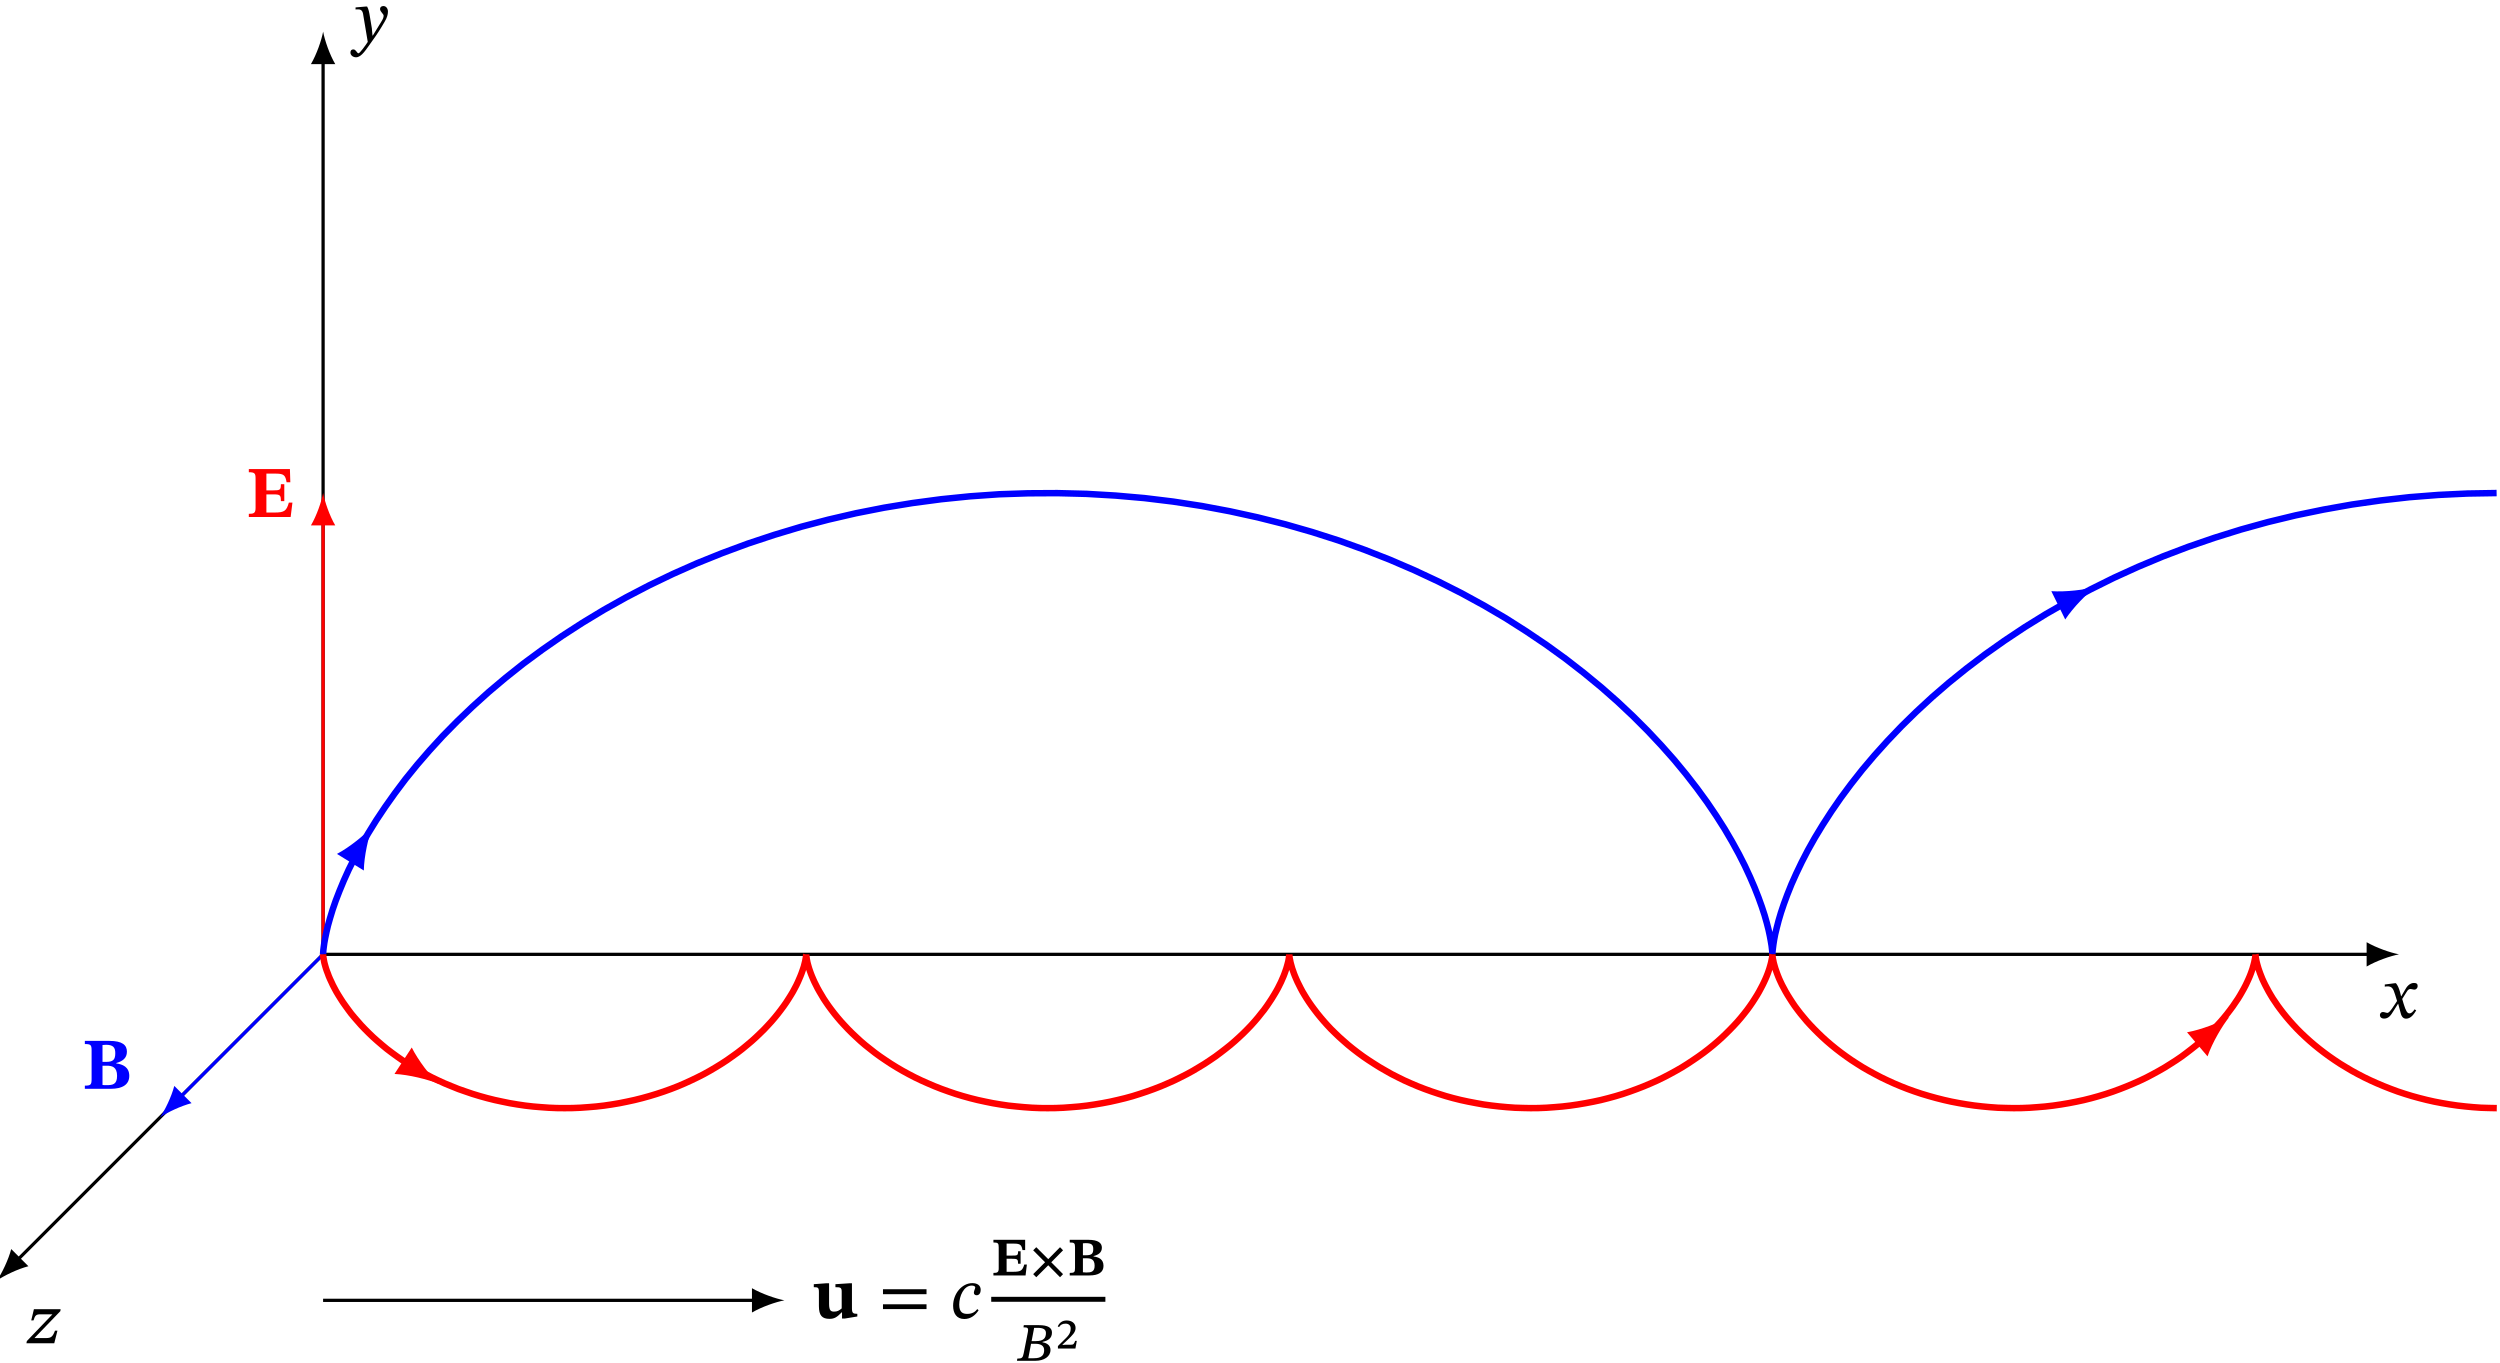
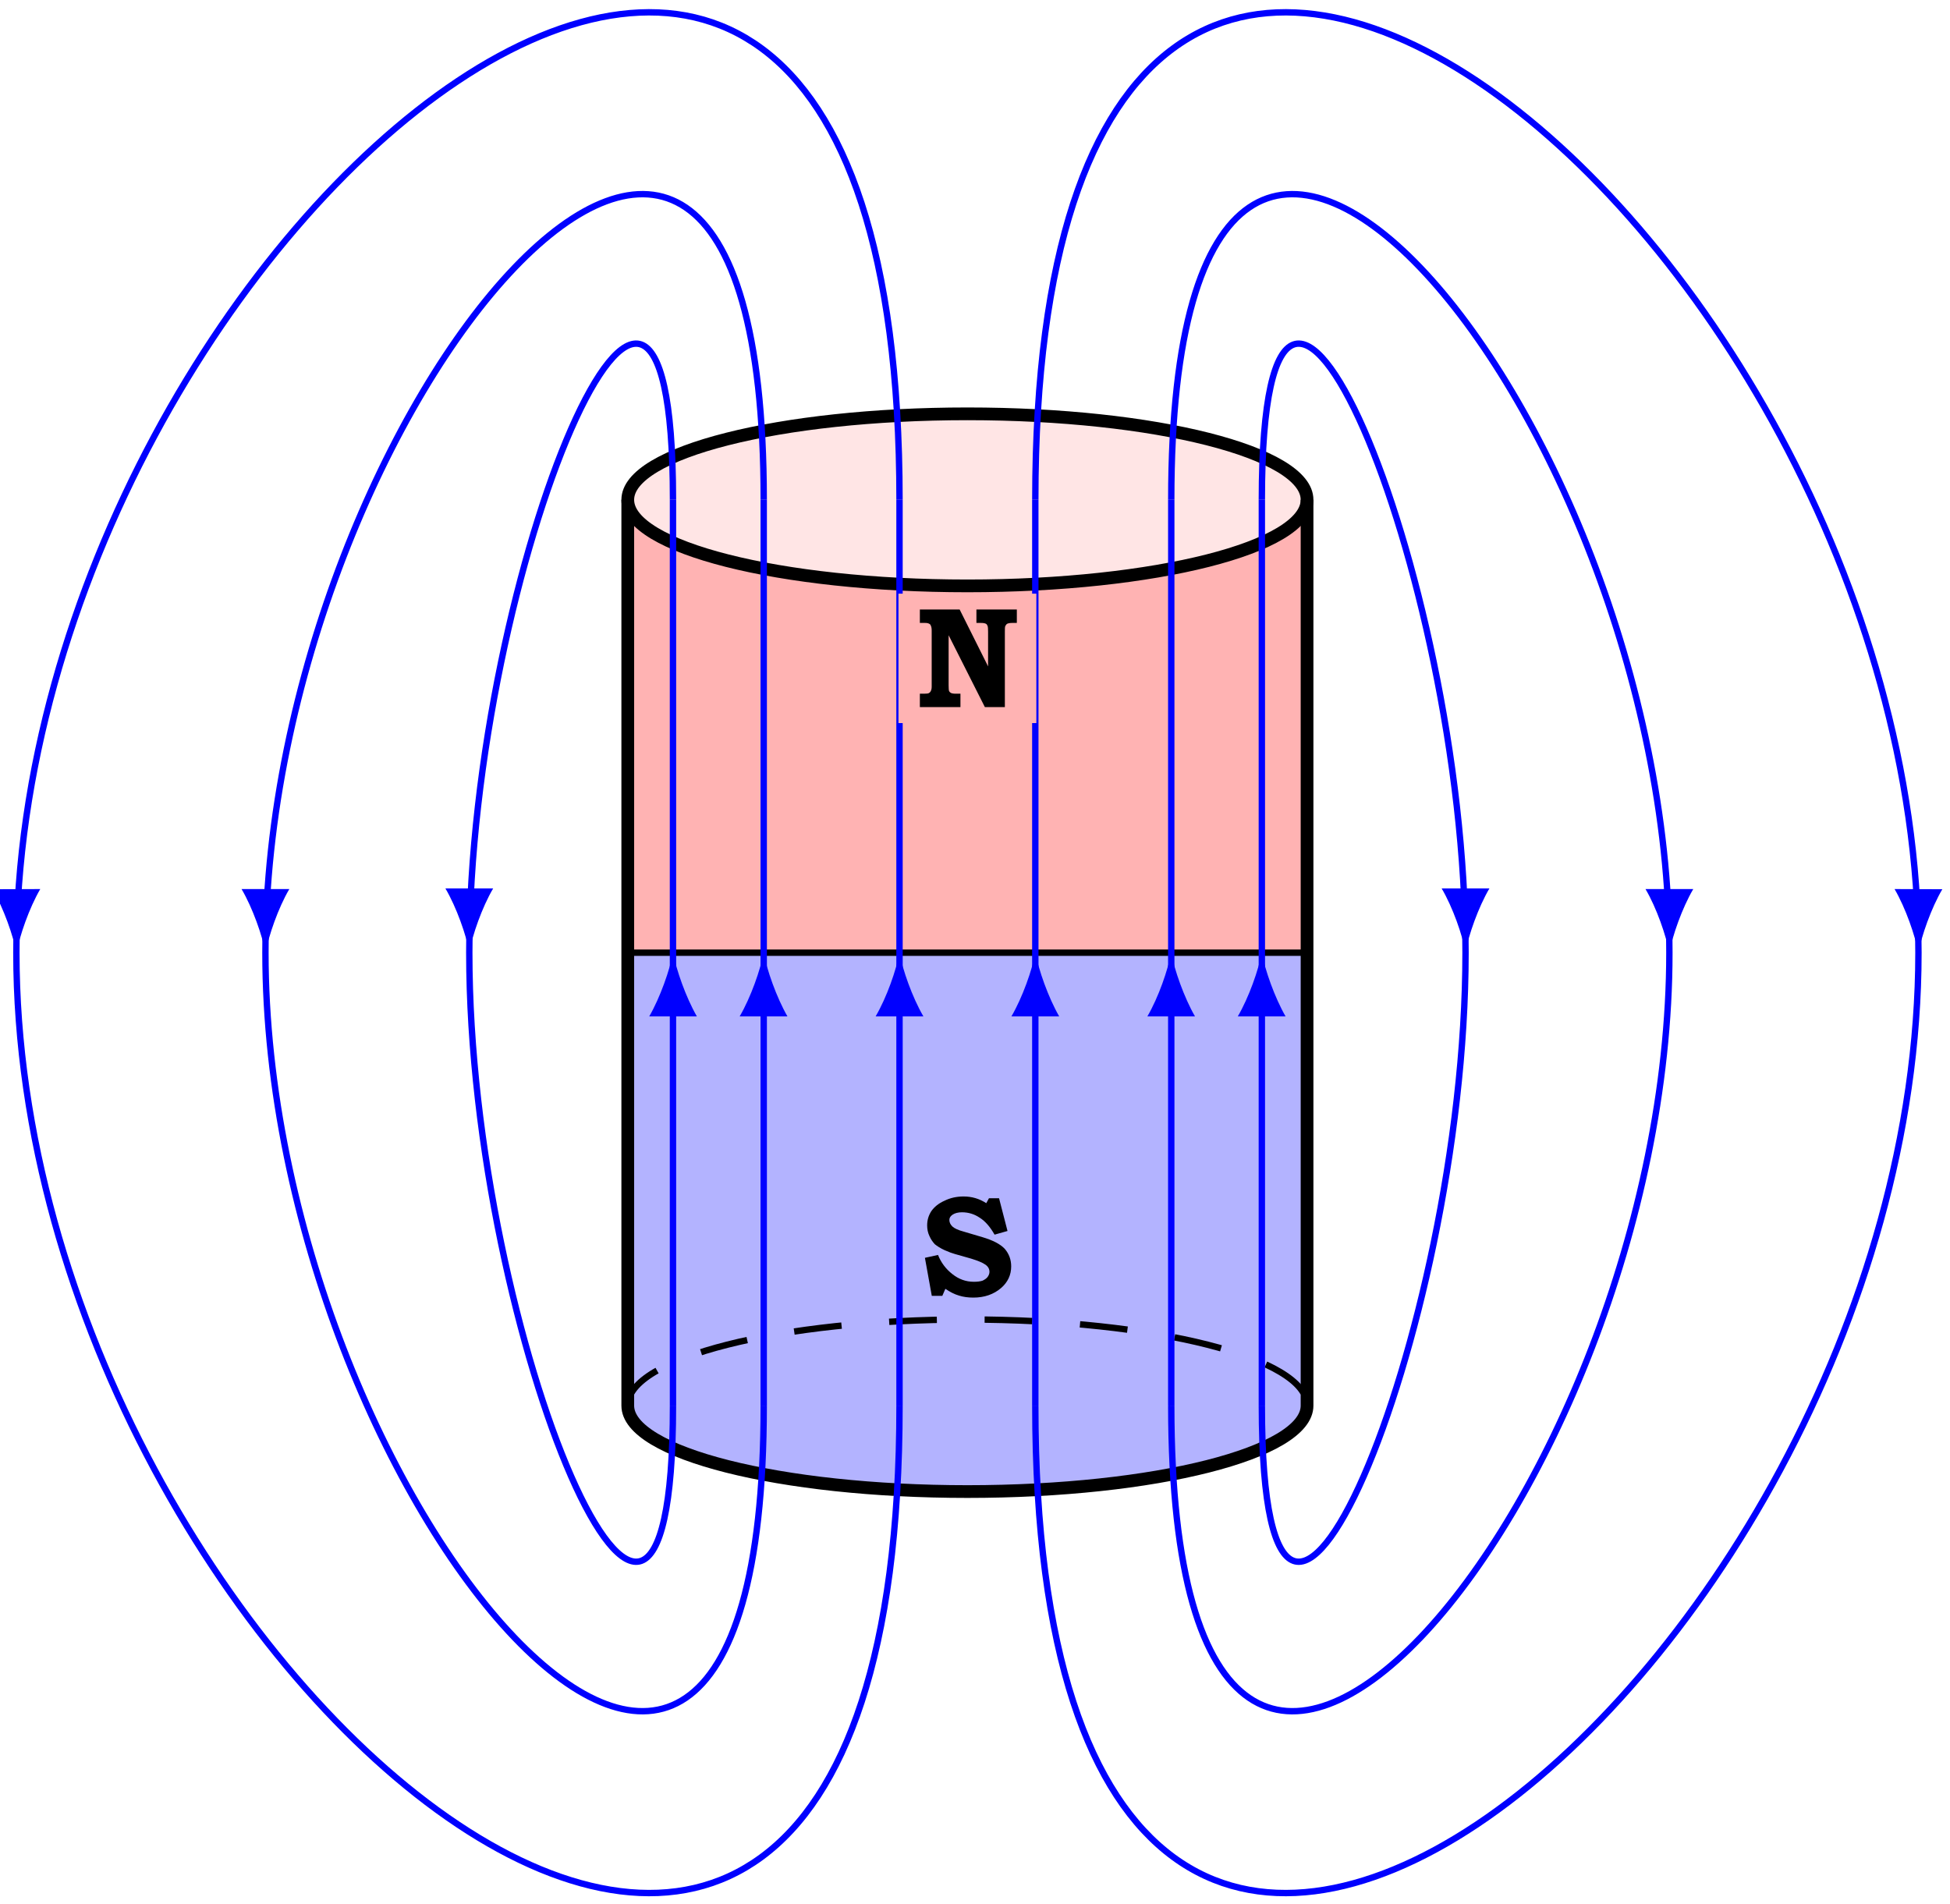
- <svg xmlns="http://www.w3.org/2000/svg" xmlns:xlink="http://www.w3.org/1999/xlink" width="307.231pt" height="167.482pt" viewBox="0 0 307.231 167.482" version="1.2">
+ <svg xmlns="http://www.w3.org/2000/svg" xmlns:xlink="http://www.w3.org/1999/xlink" width="122.06pt" height="119.134pt" viewBox="0 0 122.06 119.134" version="1.2">
  <defs>
    <g>
      <symbol overflow="visible" id="glyph0-0">
-         <path style="stroke:none;" d="M 5.34 1.52 L 5.34 -7.05 L .09 -7.05 L .09 1.52 Z M 4.88 1.05 L .55 1.05 L .55 -6.58 L 4.88 -6.58 Z M 2.88 -1.53 L 2.88 -1.67 C 2.88 -2.64 4.31 -3.34 4.31 -4.66 C 4.31 -5.59 3.53 -6 2.66 -6 C 1.75 -6 1.12 -5.48 1.12 -4.77 C 1.12 -4.34 1.3 -4.14 1.59 -4.14 C 1.8 -4.14 1.98 -4.25 1.98 -4.53 C 1.98 -4.88 1.8 -4.88 1.8 -5.17 C 1.8 -5.45 2.05 -5.66 2.58 -5.66 C 3.14 -5.66 3.5 -5.34 3.5 -4.64 C 3.5 -3.25 2.52 -2.92 2.52 -1.77 L 2.52 -1.53 Z M 3.2 -.44 C 3.2 -.7 3.02 -.95 2.7 -.95 C 2.38 -.95 2.17 -.72 2.17 -.44 C 2.17 -.14 2.34 .08 2.7 .08 C 3.02 .08 3.2 -.14 3.2 -.44 Z M 3.2 -.44" />
+         <path style="stroke:none;" d="M1.12 0l0-5.61l4.49 0l0 5.61zM1.27-.14l4.2 0l0-5.33l-4.2 0zM1.27-.14" />
      </symbol>
      <symbol overflow="visible" id="glyph0-1">
-         <path style="stroke:none;" d="M 2.25 -2.92 C 2.14 -3.62 2.08 -3.92 1.89 -4.27 L 1.75 -4.27 L .47 -4.16 L .47 -3.91 C .47 -3.91 .66 -3.92 .8 -3.92 C 1.34 -3.92 1.38 -3.48 1.44 -3.08 L 1.97 .08 C 1.72 .47 1 1.48 .83 1.48 C .64 1.48 .53 1 .2 1 C -.02 1 -.16 1.12 -.16 1.39 C -.16 1.72 .16 1.97 .53 1.97 C 1.22 1.97 1.77 1 2.59 -.14 C 3.06 -.78 3.56 -1.55 4.05 -2.41 C 4.34 -2.89 4.45 -3.3 4.45 -3.64 C 4.45 -4.03 4.22 -4.33 3.89 -4.33 C 3.62 -4.33 3.48 -4.16 3.48 -3.97 C 3.48 -3.62 3.92 -3.38 3.92 -3.14 C 3.92 -2.94 3.84 -2.72 3.62 -2.38 L 2.59 -.7 L 2.55 -.7 L 2.47 -1.61 Z M 2.25 -2.92" />
+         <path style="stroke:none;" d="M .34 -6.11 L 2.83 -6.11 L 4.61 -2.55 L 4.61 -4.72 C 4.61 -4.91 4.6 -5.02 4.58 -5.08 C 4.55 -5.15 4.52 -5.2 4.47 -5.22 C 4.41 -5.25 4.32 -5.27 4.17 -5.27 L 3.88 -5.27 L 3.88 -6.11 L 6.41 -6.11 L 6.41 -5.27 L 6.12 -5.27 C 5.98 -5.27 5.88 -5.25 5.81 -5.22 C 5.76 -5.19 5.72 -5.14 5.69 -5.08 C 5.66 -5.02 5.66 -4.91 5.66 -4.72 L 5.66 0 L 4.41 0 L 2.14 -4.5 L 2.14 -1.36 C 2.14 -1.17 2.15 -1.05 2.17 -1 C 2.19 -.96 2.23 -.92 2.28 -.89 C 2.34 -.86 2.44 -.84 2.58 -.84 L 2.88 -.84 L 2.88 0 L .34 0 L .34 -.84 L .61 -.84 C .75 -.84 .85 -.85 .91 -.88 C .96 -.91 1 -.95 1.03 -1.02 C 1.06 -1.08 1.08 -1.16 1.08 -1.28 L 1.08 -4.8 C 1.08 -4.93 1.06 -5.03 1.03 -5.09 C 1.01 -5.16 .97 -5.2 .92 -5.22 C .87 -5.25 .79 -5.27 .67 -5.27 L .34 -5.27 Z M .34 -6.11" />
      </symbol>
      <symbol overflow="visible" id="glyph0-2">
-         <path style="stroke:none;" d="M 5.45 0 L 5.67 -1.77 L 5.23 -1.77 C 4.95 -.78 4.7 -.55 3.53 -.55 L 2.47 -.55 L 2.47 -2.78 L 3.28 -2.78 C 4.17 -2.78 4.25 -2.7 4.25 -1.95 L 4.67 -1.95 L 4.67 -4.03 L 4.25 -4.03 C 4.25 -3.33 4.17 -3.27 3.28 -3.27 L 2.47 -3.27 L 2.47 -5.33 L 3.66 -5.33 C 4.66 -5.33 4.81 -5.08 4.95 -4.27 L 5.41 -4.27 L 5.36 -5.89 L .31 -5.89 L .31 -5.5 C 1.05 -5.5 1.14 -5.36 1.14 -4.69 L 1.14 -1.12 C 1.14 -.47 .92 -.39 .31 -.39 L .31 0 Z M 5.45 0" />
-       </symbol>
-       <symbol overflow="visible" id="glyph0-3">
-         <path style="stroke:none;" d="M 2.83 -2.67 L 2.8 -2.67 L 2.69 -3.12 C 2.56 -3.61 2.39 -4.02 2.17 -4.27 L 2.05 -4.27 L .8 -4.11 L .8 -3.84 C .8 -3.84 .94 -3.88 1.08 -3.88 C 1.67 -3.89 1.83 -3.64 2.06 -2.89 L 2.31 -2.08 L 1.67 -1.12 C 1.31 -.62 1.16 -.62 1.12 -.62 C .97 -.62 .75 -.73 .56 -.73 C .34 -.73 .2 -.53 .2 -.36 C .2 -.14 .34 .08 .72 .08 C 1.27 .08 1.56 -.34 1.84 -.81 L 2.42 -1.73 L 2.45 -1.73 L 2.69 -.83 C 2.81 -.25 3 .09 3.42 .09 C 4.03 .09 4.41 -.52 4.66 -.92 L 4.47 -1.06 C 4.23 -.73 4.06 -.56 3.83 -.56 C 3.55 -.56 3.38 -.89 3.12 -1.72 L 2.94 -2.33 L 3.48 -3.19 C 3.62 -3.44 3.77 -3.56 3.97 -3.56 C 4.08 -3.56 4.28 -3.48 4.44 -3.48 C 4.67 -3.48 4.84 -3.69 4.84 -3.91 C 4.84 -4.16 4.73 -4.3 4.39 -4.3 C 3.86 -4.3 3.5 -3.86 3.27 -3.42 Z M 2.83 -2.67" />
-       </symbol>
-       <symbol overflow="visible" id="glyph0-4">
-         <path style="stroke:none;" d="M 3.92 -1.55 L 3.62 -1.55 C 3.34 -.8 3.14 -.64 2.52 -.64 L 1.12 -.64 L 1.12 -.67 L 4.28 -3.95 L 4.31 -4.19 L 1.03 -4.19 L .7 -2.81 L .98 -2.81 C 1.17 -3.41 1.27 -3.56 1.84 -3.56 L 3.3 -3.56 L 3.3 -3.55 L .16 -.27 L .11 0 L 3.53 0 Z M 3.92 -1.55" />
-       </symbol>
-       <symbol overflow="visible" id="glyph0-5">
-         <path style="stroke:none;" d="M 3.48 0 C 4.95 0 5.77 -.53 5.77 -1.59 C 5.77 -2.69 4.94 -3.02 4.17 -3.12 L 4.17 -3.17 C 4.94 -3.38 5.48 -3.77 5.48 -4.56 C 5.48 -5.36 4.95 -5.89 3.31 -5.89 L .31 -5.89 L .31 -5.5 C 1.02 -5.5 1.14 -5.41 1.14 -4.73 L 1.14 -1.2 C 1.14 -.5 1.03 -.39 .31 -.39 L .31 0 Z M 2.98 -.45 C 2.8 -.45 2.66 -.45 2.48 -.47 L 2.48 -2.84 L 3 -2.84 C 3.66 -2.84 4.27 -2.69 4.27 -1.59 C 4.27 -.53 3.73 -.45 2.98 -.45 Z M 2.48 -5.38 C 2.66 -5.39 2.77 -5.41 2.91 -5.41 C 3.8 -5.41 4.05 -5.08 4.05 -4.38 C 4.05 -3.59 3.8 -3.31 2.92 -3.31 L 2.48 -3.31 Z M 2.48 -5.38" />
-       </symbol>
-       <symbol overflow="visible" id="glyph0-6">
-         <path style="stroke:none;" d="M 2.02 .09 C 2.62 .09 2.94 -.11 3.53 -.72 L 3.56 -.72 L 3.56 .05 L 3.91 .05 L 5.44 -.2 L 5.44 -.53 L 5.39 -.53 C 4.91 -.53 4.78 -.64 4.78 -1.2 L 4.78 -4.28 L 4.44 -4.28 L 2.75 -4.17 L 2.75 -3.8 C 3.34 -3.8 3.52 -3.78 3.52 -3.25 L 3.52 -1.19 C 3.19 -.92 2.98 -.8 2.59 -.8 C 2.22 -.8 1.97 -.89 1.97 -1.75 L 1.97 -4.28 L 1.58 -4.28 L .09 -4.17 L .09 -3.8 C .58 -3.8 .72 -3.78 .72 -3.22 L .72 -1.48 C .72 -.31 1.12 .09 2.02 .09 Z M 2.02 .09" />
-       </symbol>
-       <symbol overflow="visible" id="glyph0-7">
-         <path style="stroke:none;" d="M5.91-2.94l0-.61l-5.35 0l0 .61zM5.91-1.11l0-.59l-5.35 0l0 .59zM5.91-1.11" />
-       </symbol>
-       <symbol overflow="visible" id="glyph0-8">
-         <path style="stroke:none;" d="M 3.2 -1.11 C 2.94 -.77 2.58 -.52 1.97 -.52 C 1.44 -.52 .98 -.69 .98 -1.66 C .98 -2.69 1.53 -4 2.52 -4 C 2.8 -4 2.95 -3.89 2.95 -3.77 C 2.95 -3.61 2.78 -3.36 2.78 -3.12 C 2.78 -2.94 2.91 -2.81 3.12 -2.81 C 3.45 -2.81 3.62 -3.11 3.62 -3.47 C 3.62 -4.05 3.17 -4.3 2.59 -4.3 C 1.31 -4.3 .23 -3 .23 -1.52 C .23 -.61 .64 .11 1.61 .11 C 2.41 .11 3 -.39 3.36 -.97 Z M 3.2 -1.11" />
-       </symbol>
-       <symbol overflow="visible" id="glyph1-0">
-         <path style="stroke:none;" d="M 3.56 1.02 L 3.56 -4.7 L .06 -4.7 L .06 1.02 Z M 3.25 .69 L .36 .69 L .36 -4.39 L 3.25 -4.39 Z M 1.92 -1.02 L 1.92 -1.11 C 1.92 -1.77 2.88 -2.23 2.88 -3.11 C 2.88 -3.73 2.36 -4 1.77 -4 C 1.17 -4 .75 -3.66 .75 -3.17 C .75 -2.89 .88 -2.77 1.06 -2.77 C 1.2 -2.77 1.33 -2.84 1.33 -3.02 C 1.33 -3.25 1.2 -3.25 1.2 -3.45 C 1.2 -3.64 1.36 -3.78 1.72 -3.78 C 2.09 -3.78 2.34 -3.56 2.34 -3.09 C 2.34 -2.17 1.67 -1.95 1.67 -1.17 L 1.67 -1.02 Z M 2.14 -.28 C 2.14 -.47 2.02 -.64 1.81 -.64 C 1.58 -.64 1.45 -.48 1.45 -.28 C 1.45 -.09 1.56 .05 1.8 .05 C 2.02 .05 2.14 -.09 2.14 -.28 Z M 2.14 -.28" />
-       </symbol>
-       <symbol overflow="visible" id="glyph1-1">
-         <path style="stroke:none;" d="M 4.22 0 L 4.38 -1.34 L 4.06 -1.34 C 3.84 -.62 3.66 -.45 2.72 -.45 L 1.89 -.45 L 1.89 -2.05 L 2.53 -2.05 C 3.22 -2.05 3.3 -2 3.3 -1.44 L 3.61 -1.44 L 3.61 -2.97 L 3.3 -2.97 C 3.3 -2.45 3.22 -2.44 2.53 -2.44 L 1.89 -2.44 L 1.89 -3.91 L 2.83 -3.91 C 3.61 -3.91 3.73 -3.7 3.84 -3.12 L 4.17 -3.12 L 4.17 -4.38 L .27 -4.38 L .27 -4.05 C .84 -4.05 .92 -3.95 .92 -3.45 L .92 -.86 C .92 -.38 .75 -.31 .27 -.31 L .27 0 Z M 4.22 0" />
-       </symbol>
-       <symbol overflow="visible" id="glyph1-2">
-         <path style="stroke:none;" d="M.56-3.09l1.46 1.47l-1.46 1.46l.38.38l1.47-1.47l1.45 1.47l.37-.38l-1.45-1.46l1.45-1.47l-.37-.38l-1.45 1.47l-1.47-1.47zM.56-3.09" />
-       </symbol>
-       <symbol overflow="visible" id="glyph1-3">
-         <path style="stroke:none;" d="M 2.69 0 C 3.8 0 4.42 -.39 4.42 -1.17 C 4.42 -2.02 3.8 -2.25 3.2 -2.33 L 3.2 -2.38 C 3.78 -2.53 4.22 -2.81 4.22 -3.41 C 4.22 -3.97 3.8 -4.38 2.53 -4.38 L .27 -4.38 L .27 -4.05 C .81 -4.05 .92 -3.98 .92 -3.48 L .92 -.91 C .92 -.39 .83 -.31 .27 -.31 L .27 0 Z M 2.3 -.36 C 2.16 -.36 2.03 -.38 1.89 -.39 L 1.89 -2.11 L 2.31 -2.11 C 2.84 -2.11 3.33 -2.02 3.33 -1.19 C 3.33 -.44 2.89 -.36 2.3 -.36 Z M 1.89 -3.95 C 2.03 -3.97 2.12 -3.97 2.23 -3.97 C 2.95 -3.97 3.16 -3.77 3.16 -3.25 C 3.16 -2.67 2.97 -2.48 2.25 -2.48 L 1.89 -2.48 Z M 1.89 -3.95" />
-       </symbol>
-       <symbol overflow="visible" id="glyph1-4">
-         <path style="stroke:none;" d="M 3.22 -2.33 C 3.91 -2.47 4.38 -2.77 4.38 -3.47 C 4.38 -4.06 3.89 -4.38 2.78 -4.38 L .92 -4.38 L .88 -4.11 C 1.41 -4.11 1.52 -4.05 1.41 -3.48 L .91 -.94 C .8 -.36 .69 -.27 .12 -.27 L .08 0 L 2.33 0 C 3.42 0 4.2 -.52 4.2 -1.34 C 4.2 -1.92 3.72 -2.2 3.22 -2.27 Z M 1.81 -2.09 L 2.36 -2.09 C 2.94 -2.09 3.42 -1.89 3.42 -1.31 C 3.42 -.36 2.61 -.31 2.02 -.31 L 1.47 -.31 Z M 1.88 -2.42 L 2.19 -4.05 L 2.62 -4.05 C 3.27 -4.05 3.64 -3.88 3.64 -3.42 C 3.64 -2.86 3.42 -2.42 2.41 -2.42 Z M 1.88 -2.42" />
-       </symbol>
-       <symbol overflow="visible" id="glyph2-0">
-         <path style="stroke:none;" d="M 2.97 .84 L 2.97 -3.91 L .05 -3.91 L .05 .84 Z M 2.7 .58 L .3 .58 L .3 -3.66 L 2.7 -3.66 Z M 1.59 -.84 L 1.59 -.92 C 1.59 -1.47 2.39 -1.86 2.39 -2.59 C 2.39 -3.11 1.97 -3.33 1.47 -3.33 C .97 -3.33 .62 -3.05 .62 -2.64 C .62 -2.41 .72 -2.3 .88 -2.3 C 1 -2.3 1.11 -2.36 1.11 -2.52 C 1.11 -2.7 1 -2.72 1 -2.88 C 1 -3.03 1.14 -3.14 1.44 -3.14 C 1.75 -3.14 1.95 -2.97 1.95 -2.58 C 1.95 -1.81 1.39 -1.62 1.39 -.98 L 1.39 -.84 Z M 1.78 -.23 C 1.78 -.39 1.69 -.53 1.5 -.53 C 1.33 -.53 1.22 -.41 1.22 -.23 C 1.22 -.08 1.31 .05 1.5 .05 C 1.69 .05 1.78 -.08 1.78 -.23 Z M 1.78 -.23" />
-       </symbol>
-       <symbol overflow="visible" id="glyph2-1">
-         <path style="stroke:none;" d="M 2.59 -.94 L 2.39 -.94 C 2.25 -.58 2.19 -.47 1.89 -.47 L 1.25 -.47 L .83 -.44 L .83 -.48 L 1.45 -1.06 C 2.03 -1.61 2.44 -2 2.44 -2.52 C 2.44 -3.11 1.98 -3.45 1.34 -3.45 C .8 -3.45 .44 -3.16 .25 -2.72 L .41 -2.64 C .58 -2.92 .83 -3.06 1.22 -3.06 C 1.62 -3.06 1.84 -2.81 1.84 -2.48 C 1.84 -1.88 1.58 -1.58 .95 -.98 L .27 -.31 L .27 0 L 2.42 0 Z M 2.59 -.94" />
+         <path style="stroke:none;" d="M 4.94 -6.11 L 5.47 -4.06 L 4.66 -3.83 C 4.38 -4.32 4.08 -4.67 3.73 -4.89 C 3.39 -5.12 3.02 -5.23 2.62 -5.23 C 2.38 -5.23 2.18 -5.18 2.03 -5.08 C 1.89 -4.98 1.83 -4.88 1.83 -4.75 C 1.83 -4.6 1.89 -4.47 2.02 -4.34 C 2.15 -4.22 2.39 -4.11 2.73 -4.02 L 3.91 -3.67 C 4.55 -3.48 5.02 -3.24 5.3 -2.94 C 5.57 -2.62 5.7 -2.26 5.7 -1.84 C 5.7 -1.31 5.49 -.86 5.08 -.5 C 4.61 -.09 4.02 .11 3.33 .11 C 3 .11 2.7 .07 2.42 -.02 C 2.15 -.1 1.87 -.24 1.58 -.44 L 1.39 0 L .73 0 L .3 -2.38 L 1.12 -2.56 C 1.31 -2.08 1.61 -1.68 2.02 -1.36 C 2.42 -1.04 2.87 -.88 3.36 -.88 C 3.58 -.88 3.76 -.9 3.91 -.95 C 4.05 -1.02 4.16 -1.09 4.23 -1.19 C 4.3 -1.29 4.34 -1.39 4.34 -1.5 C 4.34 -1.68 4.26 -1.83 4.09 -1.95 C 3.91 -2.08 3.61 -2.2 3.19 -2.33 L 2.17 -2.62 C 2.02 -2.66 1.8 -2.74 1.53 -2.86 C 1.27 -2.98 1.07 -3.11 .92 -3.23 C .79 -3.37 .67 -3.54 .58 -3.75 C .48 -3.96 .44 -4.18 .44 -4.41 C .44 -4.73 .52 -5.02 .7 -5.3 C .89 -5.57 1.16 -5.79 1.52 -5.95 C 1.88 -6.13 2.28 -6.22 2.72 -6.22 C 3.24 -6.22 3.71 -6.08 4.14 -5.8 L 4.31 -6.11 Z M 4.94 -6.11" />
      </symbol>
    </g>
    <clipPath id="clip1">
-       <path d="M124 162l6 0l0 5.22l-6 0zM124 162" />
+       <path d="M0 0l62 0l0 118.7l-62 0zM0 0" />
    </clipPath>
    <clipPath id="clip2">
-       <path d="M28 49l278.85 0l0 80l-278.85 0zM28 49" />
+       <path d="M59 0l62.59 0l0 118.7l-62.59 0zM59 0" />
    </clipPath>
    <clipPath id="clip3">
-       <path d="M28 106l278.85 0l0 42l-278.85 0zM28 106" />
+       <path d="M118 55l3.59 0l0 5l-3.59 0zM118 55" />
    </clipPath>
  </defs>
  <g id="surface1">
-     <path style="fill:none;stroke-width:0.399;stroke-linecap:butt;stroke-linejoin:miter;stroke:rgb(0%,0%,0%);stroke-opacity:1;stroke-miterlimit:10;" d="M0 0l0 109.8" transform="matrix(1,0,0,-1,39.7055,117.282)" />
-     <path style=" stroke:none;fill-rule:nonzero;fill:rgb(0%,0%,0%);fill-opacity:1;" d="M 39.71 3.89 C 39.51 4.96 38.91 6.69 38.21 7.88 L 41.2 7.88 C 40.5 6.69 39.91 4.96 39.71 3.89" />
+     <path style=" stroke:none;fill-rule:nonzero;fill:rgb(70%,70%,100%);fill-opacity:1;" d="M 39.3 59.63 L 39.3 87.98 C 39.3 90.95 48.81 93.37 60.55 93.37 C 72.3 93.37 81.82 90.95 81.82 87.98 L 81.82 59.63 Z M 39.3 59.63" />
+     <path style=" stroke:none;fill-rule:nonzero;fill:rgb(100%,70%,70%);fill-opacity:1;" d="M39.3 59.63l0-28.34l42.52 0l0 28.34zM39.3 59.63" />
+     <path style=" stroke:none;fill-rule:nonzero;fill:rgb(100%,89.999%,89.999%);fill-opacity:1;" d="M 81.82 31.29 C 81.82 28.31 72.3 25.9 60.55 25.9 C 48.81 25.9 39.3 28.31 39.3 31.29 C 39.3 34.26 48.81 36.67 60.55 36.67 C 72.3 36.67 81.82 34.26 81.82 31.29 Z M 81.82 31.29" />
+     <path style="fill:none;stroke-width:0.797;stroke-linecap:butt;stroke-linejoin:miter;stroke:rgb(0%,0%,0%);stroke-opacity:1;stroke-miterlimit:10;" d="M -21.26 28.35 L -21.26 -28.35 C -21.26 -31.32 -11.74 -33.73 0 -33.73 C 11.74 -33.73 21.26 -31.32 21.26 -28.35 L 21.26 28.35" transform="matrix(1,0,0,-1,60.555,59.633)" />
+     <path style="fill:none;stroke-width:0.797;stroke-linecap:butt;stroke-linejoin:miter;stroke:rgb(0%,0%,0%);stroke-opacity:1;stroke-miterlimit:10;" d="M 21.26 28.35 C 21.26 31.32 11.74 33.73 0 33.73 C -11.74 33.73 -21.26 31.32 -21.26 28.35 C -21.26 25.37 -11.74 22.96 0 22.96 C 11.74 22.96 21.26 25.37 21.26 28.35 Z M 21.26 28.35" transform="matrix(1,0,0,-1,60.555,59.633)" />
+     <path style="fill:none;stroke-width:0.399;stroke-linecap:butt;stroke-linejoin:miter;stroke:rgb(0%,0%,0%);stroke-opacity:1;stroke-dasharray:2.989,2.989;stroke-miterlimit:10;" d="M -21.26 -28.35 C -21.26 -25.37 -11.74 -22.96 0 -22.96 C 11.74 -22.96 21.26 -25.37 21.26 -28.35" transform="matrix(1,0,0,-1,60.555,59.633)" />
+     <path style="fill:none;stroke-width:0.399;stroke-linecap:butt;stroke-linejoin:miter;stroke:rgb(0%,0%,0%);stroke-opacity:1;stroke-miterlimit:10;" d="M-21.26 0l42.52 0" transform="matrix(1,0,0,-1,60.555,59.633)" />
+     <path style="fill:none;stroke-width:0.399;stroke-linecap:butt;stroke-linejoin:miter;stroke:rgb(0%,0%,100%);stroke-opacity:1;stroke-miterlimit:10;" d="M-4.25-28.35l0 56.7" transform="matrix(1,0,0,-1,60.555,59.633)" />
+     <path style=" stroke:none;fill-rule:nonzero;fill:rgb(0%,0%,100%);fill-opacity:1;" d="M 56.3 59.63 C 56.11 60.7 55.51 62.42 54.81 63.62 L 57.8 63.62 C 57.1 62.42 56.5 60.7 56.3 59.63" />
+     <g clip-path="url(#clip1)" clip-rule="nonzero">
+       <path style="fill:none;stroke-width:0.399;stroke-linecap:butt;stroke-linejoin:miter;stroke:rgb(0%,0%,100%);stroke-opacity:1;stroke-miterlimit:10;" d="M -4.25 28.35 C -4.25 90.71 -59.53 45.36 -59.53 0 C -59.53 -45.36 -4.25 -90.71 -4.25 -28.35" transform="matrix(1,0,0,-1,60.555,59.633)" />
+     </g>
+     <path style=" stroke:none;fill-rule:nonzero;fill:rgb(0%,0%,100%);fill-opacity:1;" d="M 1.03 59.64 C 1.23 58.58 1.82 56.85 2.52 55.65 L -.47 55.66 C .23 56.85 .83 58.58 1.03 59.64" />
+     <path style="fill:none;stroke-width:0.399;stroke-linecap:butt;stroke-linejoin:miter;stroke:rgb(0%,0%,100%);stroke-opacity:1;stroke-miterlimit:10;" d="M4.25-28.35l0 56.7" transform="matrix(1,0,0,-1,60.555,59.633)" />
+     <path style=" stroke:none;fill-rule:nonzero;fill:rgb(0%,0%,100%);fill-opacity:1;" d="M 64.81 59.63 C 64.61 60.7 64.01 62.42 63.31 63.62 L 66.3 63.62 C 65.61 62.42 65.01 60.7 64.81 59.63" />
+     <g clip-path="url(#clip2)" clip-rule="nonzero">
+       <path style="fill:none;stroke-width:0.399;stroke-linecap:butt;stroke-linejoin:miter;stroke:rgb(0%,0%,100%);stroke-opacity:1;stroke-miterlimit:10;" d="M 4.25 28.35 C 4.25 90.71 59.53 45.36 59.53 0 C 59.53 -45.36 4.25 -90.71 4.25 -28.35" transform="matrix(1,0,0,-1,60.555,59.633)" />
+     </g>
+     <g clip-path="url(#clip3)" clip-rule="nonzero">
+       <path style=" stroke:none;fill-rule:nonzero;fill:rgb(0%,0%,100%);fill-opacity:1;" d="M 120.08 59.64 C 120.28 58.58 120.88 56.85 121.58 55.66 L 118.59 55.65 C 119.29 56.85 119.88 58.58 120.08 59.64" />
+     </g>
+     <path style="fill:none;stroke-width:0.399;stroke-linecap:butt;stroke-linejoin:miter;stroke:rgb(0%,0%,100%);stroke-opacity:1;stroke-miterlimit:10;" d="M-12.75-28.35l0 56.7" transform="matrix(1,0,0,-1,60.555,59.633)" />
+     <path style=" stroke:none;fill-rule:nonzero;fill:rgb(0%,0%,100%);fill-opacity:1;" d="M 47.8 59.63 C 47.6 60.7 47 62.42 46.3 63.62 L 49.29 63.62 C 48.6 62.42 48 60.7 47.8 59.63" />
+     <path style="fill:none;stroke-width:0.399;stroke-linecap:butt;stroke-linejoin:miter;stroke:rgb(0%,0%,100%);stroke-opacity:1;stroke-miterlimit:10;" d="M -12.75 28.35 C -12.75 70.87 -43.94 34.02 -43.94 0 C -43.94 -34.02 -12.75 -70.87 -12.75 -28.35" transform="matrix(1,0,0,-1,60.555,59.633)" />
+     <path style=" stroke:none;fill-rule:nonzero;fill:rgb(0%,0%,100%);fill-opacity:1;" d="M 16.62 59.63 C 16.82 58.57 17.41 56.84 18.11 55.65 L 15.12 55.65 C 15.82 56.84 16.42 58.57 16.62 59.63" />
+     <path style="fill:none;stroke-width:0.399;stroke-linecap:butt;stroke-linejoin:miter;stroke:rgb(0%,0%,100%);stroke-opacity:1;stroke-miterlimit:10;" d="M12.76-28.35l0 56.7" transform="matrix(1,0,0,-1,60.555,59.633)" />
+     <path style=" stroke:none;fill-rule:nonzero;fill:rgb(0%,0%,100%);fill-opacity:1;" d="M 73.31 59.63 C 73.11 60.7 72.52 62.42 71.82 63.62 L 74.8 63.62 C 74.11 62.42 73.51 60.7 73.31 59.63" />
+     <path style="fill:none;stroke-width:0.399;stroke-linecap:butt;stroke-linejoin:miter;stroke:rgb(0%,0%,100%);stroke-opacity:1;stroke-miterlimit:10;" d="M 12.76 28.35 C 12.76 70.87 43.94 34.02 43.94 0 C 43.94 -34.02 12.76 -70.87 12.76 -28.35" transform="matrix(1,0,0,-1,60.555,59.633)" />
+     <path style=" stroke:none;fill-rule:nonzero;fill:rgb(0%,0%,100%);fill-opacity:1;" d="M 104.49 59.63 C 104.69 58.57 105.29 56.84 105.99 55.65 L 103 55.65 C 103.7 56.84 104.29 58.57 104.49 59.63" />
+     <path style="fill:none;stroke-width:0.399;stroke-linecap:butt;stroke-linejoin:miter;stroke:rgb(0%,0%,100%);stroke-opacity:1;stroke-miterlimit:10;" d="M-18.43-28.35l0 56.7" transform="matrix(1,0,0,-1,60.555,59.633)" />
+     <path style=" stroke:none;fill-rule:nonzero;fill:rgb(0%,0%,100%);fill-opacity:1;" d="M 42.13 59.63 C 41.93 60.7 41.33 62.42 40.64 63.62 L 43.62 63.62 C 42.93 62.42 42.33 60.7 42.13 59.63" />
+     <path style="fill:none;stroke-width:0.399;stroke-linecap:butt;stroke-linejoin:miter;stroke:rgb(0%,0%,100%);stroke-opacity:1;stroke-miterlimit:10;" d="M -18.43 28.35 C -18.43 53.86 -31.18 24.09 -31.18 0 C -31.18 -24.09 -18.43 -53.86 -18.43 -28.35" transform="matrix(1,0,0,-1,60.555,59.633)" />
+     <path style=" stroke:none;fill-rule:nonzero;fill:rgb(0%,0%,100%);fill-opacity:1;" d="M 29.38 59.59 C 29.57 58.53 30.17 56.8 30.87 55.61 L 27.88 55.61 C 28.58 56.8 29.18 58.53 29.38 59.59" />
+     <path style="fill:none;stroke-width:0.399;stroke-linecap:butt;stroke-linejoin:miter;stroke:rgb(0%,0%,100%);stroke-opacity:1;stroke-miterlimit:10;" d="M18.43-28.35l0 56.7" transform="matrix(1,0,0,-1,60.555,59.633)" />
+     <path style=" stroke:none;fill-rule:nonzero;fill:rgb(0%,0%,100%);fill-opacity:1;" d="M 78.98 59.63 C 78.78 60.7 78.18 62.42 77.48 63.62 L 80.47 63.62 C 79.78 62.42 79.18 60.7 78.98 59.63" />
+     <path style="fill:none;stroke-width:0.399;stroke-linecap:butt;stroke-linejoin:miter;stroke:rgb(0%,0%,100%);stroke-opacity:1;stroke-miterlimit:10;" d="M 18.43 28.35 C 18.43 53.86 31.18 24.09 31.18 0 C 31.18 -24.09 18.43 -53.86 18.43 -28.35" transform="matrix(1,0,0,-1,60.555,59.633)" />
+     <path style=" stroke:none;fill-rule:nonzero;fill:rgb(0%,0%,100%);fill-opacity:1;" d="M 91.73 59.59 C 91.93 58.53 92.53 56.8 93.23 55.61 L 90.24 55.61 C 90.94 56.8 91.54 58.53 91.73 59.59" />
+     <path style=" stroke:none;fill-rule:nonzero;fill:rgb(100%,70%,70%);fill-opacity:1;" d="M56.24 45.26l8.63 0l0-8.1l-8.63 0zM56.24 45.26" />
    <g style="fill:rgb(0%,0%,0%);fill-opacity:1;">
-       <use xlink:href="#glyph0-1" x="43.225" y="5.071" />
+       <use xlink:href="#glyph0-1" x="57.239" y="44.262" />
    </g>
-     <path style="fill:none;stroke-width:0.399;stroke-linecap:butt;stroke-linejoin:miter;stroke:rgb(100%,0%,0%);stroke-opacity:1;stroke-miterlimit:10;" d="M0 0l0 53.11" transform="matrix(1,0,0,-1,39.7055,117.282)" />
-     <path style=" stroke:none;fill-rule:nonzero;fill:rgb(100%,0%,0%);fill-opacity:1;" d="M 39.71 60.59 C 39.51 61.65 38.91 63.38 38.21 64.57 L 41.2 64.57 C 40.5 63.38 39.91 61.65 39.71 60.59" />
-     <g style="fill:rgb(100%,0%,0%);fill-opacity:1;">
-       <use xlink:href="#glyph0-2" x="30.268" y="63.535" />
+     <path style=" stroke:none;fill-rule:nonzero;fill:rgb(70%,70%,100%);fill-opacity:1;" d="M56.6 82.21l7.91 0l0-8.31l-7.91 0zM56.6 82.21" />
+     <g style="fill:rgb(0%,0%,0%);fill-opacity:1;">
+       <use xlink:href="#glyph0-2" x="57.595" y="81.112" />
    </g>
-     <path style="fill:none;stroke-width:0.399;stroke-linecap:butt;stroke-linejoin:miter;stroke:rgb(0%,0%,0%);stroke-opacity:1;stroke-miterlimit:10;" d="M0 0l251.53 0" transform="matrix(1,0,0,-1,39.7055,117.282)" />
-     <path style=" stroke:none;fill-rule:nonzero;fill:rgb(0%,0%,0%);fill-opacity:1;" d="M 294.82 117.28 C 293.76 117.08 292.04 116.48 290.84 115.79 L 290.84 118.78 C 292.04 118.08 293.76 117.48 294.82 117.28" />
-     <g style="fill:rgb(0%,0%,0%);fill-opacity:1;">
-       <use xlink:href="#glyph0-3" x="292.272" y="125.097" />
-     </g>
-     <path style="fill:none;stroke-width:0.399;stroke-linecap:butt;stroke-linejoin:miter;stroke:rgb(0%,0%,0%);stroke-opacity:1;stroke-miterlimit:10;" d="M0 0l-37.55-37.55" transform="matrix(1,0,0,-1,39.7055,117.282)" />
-     <path style=" stroke:none;fill-rule:nonzero;fill:rgb(0%,0%,0%);fill-opacity:1;" d="M -.38 157.37 C .51 156.76 2.15 155.96 3.49 155.61 L 1.38 153.5 C 1.03 154.83 .23 156.48 -.38 157.37" />
-     <g style="fill:rgb(0%,0%,0%);fill-opacity:1;">
-       <use xlink:href="#glyph0-4" x="3.138" y="165.078" />
-     </g>
-     <path style="fill:none;stroke-width:0.399;stroke-linecap:butt;stroke-linejoin:miter;stroke:rgb(0%,0%,100%);stroke-opacity:1;stroke-miterlimit:10;" d="M0 0l-17.51-17.51" transform="matrix(1,0,0,-1,39.7055,117.282)" />
-     <path style=" stroke:none;fill-rule:nonzero;fill:rgb(0%,0%,100%);fill-opacity:1;" d="M 19.66 137.32 C 20.55 136.71 22.2 135.92 23.54 135.57 L 21.42 133.45 C 21.07 134.79 20.27 136.43 19.66 137.32" />
-     <g style="fill:rgb(0%,0%,100%);fill-opacity:1;">
-       <use xlink:href="#glyph0-5" x="10.117" y="133.807" />
-     </g>
-     <path style="fill:none;stroke-width:0.399;stroke-linecap:butt;stroke-linejoin:miter;stroke:rgb(0%,0%,0%);stroke-opacity:1;stroke-miterlimit:10;" d="M0-42.52l53.11 0" transform="matrix(1,0,0,-1,39.7055,117.282)" />
-     <path style=" stroke:none;fill-rule:nonzero;fill:rgb(0%,0%,0%);fill-opacity:1;" d="M 96.4 159.8 C 95.34 159.6 93.61 159 92.41 158.31 L 92.41 161.3 C 93.61 160.6 95.34 160 96.4 159.8" />
-     <g style="fill:rgb(0%,0%,0%);fill-opacity:1;">
-       <use xlink:href="#glyph0-6" x="99.918" y="161.987" />
-     </g>
-     <g style="fill:rgb(0%,0%,0%);fill-opacity:1;">
-       <use xlink:href="#glyph0-7" x="107.952" y="161.987" />
-     </g>
-     <g style="fill:rgb(0%,0%,0%);fill-opacity:1;">
-       <use xlink:href="#glyph0-8" x="116.901" y="161.987" />
-     </g>
-     <g style="fill:rgb(0%,0%,0%);fill-opacity:1;">
-       <use xlink:href="#glyph1-1" x="121.814" y="156.742" />
-       <use xlink:href="#glyph1-2" x="126.41" y="156.742" />
-       <use xlink:href="#glyph1-3" x="131.192" y="156.742" />
-     </g>
-     <path style="fill:none;stroke-width:0.61;stroke-linecap:butt;stroke-linejoin:miter;stroke:rgb(0%,0%,0%);stroke-opacity:1;stroke-miterlimit:10;" d="M0 0l14.03 0" transform="matrix(1,0,0,-1,121.8135,159.674)" />
-     <g clip-path="url(#clip1)" clip-rule="nonzero">
-       <g style="fill:rgb(0%,0%,0%);fill-opacity:1;">
-         <use xlink:href="#glyph1-4" x="124.898" y="167.232" />
-       </g>
-     </g>
-     <g style="fill:rgb(0%,0%,0%);fill-opacity:1;">
-       <use xlink:href="#glyph2-1" x="129.74" y="165.726" />
-     </g>
-     <g clip-path="url(#clip2)" clip-rule="nonzero">
-       <path style="fill:none;stroke-width:0.797;stroke-linecap:butt;stroke-linejoin:miter;stroke:rgb(0%,0%,100%);stroke-opacity:1;stroke-miterlimit:10;" d="M0 0l0 .06l.01.17l.02.28l.05.39l.07.51l.11.61l.15.72l.19.81l.26.92l.31 1.02l.38 1.1l.46 1.19l.53 1.28l.61 1.35l.71 1.42l.79 1.49l.89 1.55l.99 1.6l1.1 1.65l1.2 1.69l1.3 1.73l1.42 1.75l1.53 1.77l1.64 1.79l1.76 1.79l1.87 1.79l1.98 1.79l2.09 1.76l2.2 1.75l2.32 1.71l2.42 1.68l2.52 1.63l2.63 1.59l2.73 1.53l2.82 1.47l2.91 1.4l3 1.33l3.08 1.24l3.16 1.17l3.23 1.07l3.29.99l3.35.88l3.41.79l3.45.68l3.48.57l3.53.47l3.55.36l3.57.25l3.58.12l3.58.02l3.58-.09l3.58-.21l3.55-.31l3.54-.43l3.5-.54l3.46-.65l3.42-.75l3.38-.85l3.31-.95l3.25-1.04l3.18-1.14l3.11-1.22l3.02-1.3l2.95-1.38l2.85-1.44l2.76-1.51l2.66-1.56l2.56-1.63l2.46-1.66l2.35-1.7l2.24-1.74l2.14-1.76l2.02-1.78l1.9-1.79l1.79-1.79l1.68-1.79l1.57-1.77l1.46-1.77l1.34-1.73l1.24-1.7l1.13-1.67l1.03-1.62l.92-1.57l.83-1.51l.73-1.44l.64-1.38l.56-1.3l.48-1.22l.41-1.14l.34-1.04l.27-.95l.22-.86l.16-.75l.12-.65l.09-.54l.05-.43l.03-.32l.01-.21l.01-.09l0 .01l0 .14l.02.24l.04.35l.06.47l.09.58l.13.68l.19.78l.23.89l.29.98l.36 1.07l.43 1.16l.5 1.25l.59 1.32l.67 1.4l.76 1.47l.86 1.53l.96 1.58l1.06 1.64l1.16 1.68l1.27 1.71l1.38 1.75l1.49 1.76l1.61 1.79l1.71 1.79l1.83 1.79l1.94 1.79l2.05 1.77l2.17 1.75l2.28 1.73l2.39 1.69l2.48 1.65l2.6 1.61l2.69 1.54l2.79 1.49l2.88 1.43l2.97 1.35l3.06 1.28l3.13 1.19l3.2 1.1l3.27 1.02l3.33.92l3.39.82l3.43.71l3.48.62l3.52.5l3.53.4l3.57.28l3.57.17l3.59.06" transform="matrix(1,0,0,-1,39.7055,117.282)" />
-     </g>
-     <path style=" stroke:none;fill-rule:nonzero;fill:rgb(0%,0%,100%);fill-opacity:1;" d="M 45.78 101.55 C 44.83 102.59 42.99 104.1 41.41 104.94 L 44.71 106.98 C 44.75 105.18 45.27 102.87 45.78 101.55" />
-     <path style=" stroke:none;fill-rule:nonzero;fill:rgb(0%,0%,100%);fill-opacity:1;" d="M 257.59 72.1 C 256.24 72.48 253.88 72.77 252.09 72.65 L 253.8 76.13 C 254.8 74.63 256.46 72.94 257.59 72.1" />
-     <g clip-path="url(#clip3)" clip-rule="nonzero">
-       <path style="fill:none;stroke-width:0.797;stroke-linecap:butt;stroke-linejoin:miter;stroke:rgb(100%,0%,0%);stroke-opacity:1;stroke-miterlimit:10;" d="M0 0l0-.05l.01-.06l0-.09l.02-.11l.02-.14l.03-.16l.03-.18l.04-.21l.06-.23l.07-.25l.08-.27l.1-.29l.12-.31l.12-.33l.15-.35l.17-.36l.18-.39l.21-.4l.22-.41l.25-.42l.27-.43l.29-.45l.32-.45l.34-.47l.35-.47l.39-.47l.42-.48l.43-.49l.46-.48l.49-.49l.51-.49l.54-.48l.56-.48l.58-.48l.62-.47l.63-.46l.66-.46l.68-.44l.7-.44l.73-.42l.75-.41l.76-.4l.79-.38l.81-.37l.83-.34l.84-.34l.86-.3l.88-.3l.89-.27l.9-.25l.92-.23l.93-.2l.93-.19l.95-.16l.95-.14l.96-.11l.97-.08l.97-.07l.97-.04l.97-.01l.97.01l.98.04l.97.07l.96.08l.96.11l.95.14l.95.16l.94.19l.92.2l.92.23l.9.25l.89.27l.88.29l.86.31l.85.33l.82.35l.81.37l.79.38l.77.39l.74.41l.73.43l.7.43l.69.45l.65.46l.64.46l.61.47l.58.48l.57.48l.53.48l.51.49l.49.48l.46.49l.44.48l.41.48l.39.48l.36.47l.34.46l.32.46l.29.45l.27.43l.25.42l.22.41l.21.4l.18.38l.16.37l.15.35l.13.33l.11.31l.1.29l.09.27l.06.25l.06.23l.05.21l.03.18l.03.16l.02.14l.01.11l.01.09l0 .06l.01.04l0 .01l0-.01l0-.04l.01-.06l0-.09l.02-.11l.02-.13l.02-.16l.04-.19l.04-.21l.06-.23l.07-.25l.08-.27l.1-.29l.11-.31l.13-.33l.15-.35l.16-.36l.19-.38l.2-.4l.23-.41l.25-.42l.26-.44l.3-.45l.31-.45l.34-.46l.36-.47l.39-.48l.41-.48l.44-.48l.46-.49l.49-.49l.51-.48l.53-.49l.56-.48l.59-.47l.61-.48l.63-.46l.66-.45l.68-.45l.71-.44l.72-.42l.75-.41l.77-.4l.79-.38l.81-.36l.82-.35l.84-.33l.86-.31l.88-.3l.89-.27l.9-.25l.92-.23l.92-.2l.94-.19l.95-.16l.95-.14l.96-.1l.97-.09l.97-.07l.97-.04l.97-.01l.97.01l.98.04l.96.07l.97.08l.96.11l.95.14l.95.16l.94.18l.93.21l.91.22l.91.25l.89.28l.87.29l.86.31l.85.33l.82.35l.81.36l.79.39l.77.39l.75.41l.72.43l.71.43l.68.45l.66.45l.63.47l.61.47l.59.47l.56.48l.54.49l.51.48l.49.49l.46.48l.44.49l.41.48l.38.48l.37.46l.34.47l.31.46l.29.44l.27.44l.25.42l.23.41l.2.4l.19.38l.16.37l.15.34l.13.34l.11.31l.1.29l.08.27l.07.25l.06.23l.05.21l.03.18l.03.16l.03.25l.01.09l.01.06l0 .05l0-.01l0-.04l0-.06l.01-.09l.01-.11l.02-.13l.03-.16l.04-.19l.04-.21l.06-.22l.07-.25l.08-.28l.1-.28l.11-.32l.13-.33l.15-.35l.16-.36l.19-.38l.2-.4l.22-.41l.25-.42l.27-.44l.29-.44l.32-.46l.34-.46l.36-.47l.39-.48l.41-.48l.43-.48l.46-.49l.49-.48l.51-.49l.54-.48l.56-.49l.58-.47l.61-.47l.64-.47l.66-.45l.68-.44l.7-.44l.73-.42l.74-.42l.77-.39l.79-.39l.81-.36l.82-.35l.85-.33l.86-.31l.87-.29l.89-.28l.9-.25l.92-.23l.93-.2l.94-.18l.94-.17l.95-.13l.96-.11l.97-.09l.97-.07l.97-.03l.97-.02l.98.01l.97.04l.97.07l.96.08l.96.11l.96.14l.94.16l.94.18l.93.2l.91.23l.91.25l.89.27l.88.3l.85.31l.85.33l.83.35l.81.36l.78.38l.77.4l.75.41l.73.42l.7.44l.68.45l.66.45l.64.46l.61.47l.59.48l.56.48l.53.48l.51.49l.49.49l.46.48l.44.48l.42.49l.38.47l.37.47l.34.47l.31.45l.29.45l.27.43l.25.43l.22.41l.21.4l.18.37l.17.37l.15.35l.13.33l.11.31l.1.3l.08.27l.07.25l.06.23l.04.2l.04.19l.03.16l.02.13l.01.12l.01.09l0 .06l.01.04l0 .01l0-.05l0-.06l.01-.09l.03-.24l.03-.16l.04-.18l.04-.21l.06-.23l.07-.25l.08-.27l.1-.29l.11-.31l.13-.34l.14-.34l.17-.37l.18-.38l.21-.39l.22-.41l.25-.43l.27-.43l.29-.45l.31-.46l.34-.46l.36-.47l.39-.47l.41-.49l.44-.48l.46-.48l.49-.49l.51-.49l.53-.48l.56-.48l.59-.48l.61-.47l.63-.46l.66-.46l.68-.44l.7-.44l.73-.42l.75-.41l.76-.4l.79-.38l.81-.37l.83-.35l.84-.33l.86-.31l.87-.29l.9-.27l.9-.25l.91-.23l.93-.21l.94-.18l.94-.16l.96-.14l.96-.11l.96-.09l.97-.07l.97-.03l.98-.02l.97.01l.97.04l.97.07l.97.08l.95.11l.96.14l.95.16l.93.18l.93.2l.92.23l.9.25l.89.27l.87.29l.87.32l.84.33l.83.35l.81.36l.79.38l.76.4l.75.41l.73.42l.7.44l.69.44l.66.45l.63.47l.61.47l.59.47l.56.48l.54.49l.51.48l.49.49l.46.49l.44.48l.41.48l.39.48l.36.47l.34.46l.31.46l.3.44l.27.44l.24.42l.23.41l.21.4l.18.38l.17.37l.15.35l.13.33l.11.31l.1.29l.08.28l.07.25l.06.23l.04.2l.04.19l.03.16l.02.13l.01.12l.01.08l0 .07l0 .05l0-.01l.01-.04l0-.06l.01-.09l.01-.11l.02-.13l.03-.16l.03-.18l.05-.21l.06-.23l.07-.25l.08-.27l.1-.29l.11-.31l.13-.33l.14-.35l.17-.37l.18-.37l.21-.4l.22-.41l.25-.43l.26-.43l.3-.44l.31-.46l.34-.46l.36-.47l.39-.48l.41-.48l.43-.48l.46-.49l.49-.49l.51-.48l.54-.49l.56-.48l.58-.47l.61-.47l.64-.47l.65-.45l.68-.45l.71-.43l.72-.43l.75-.41l.77-.4l.79-.38l.8-.36l.83-.35l.84-.33l.86-.32l.88-.29l.88-.27l.91-.25l.91-.23l.93-.21l.94-.18l.94-.16l.96-.14l.96-.11l.96-.09l.97-.07l.97-.03l.98-.02" transform="matrix(1,0,0,-1,39.7055,117.282)" />
-     </g>
-     <path style=" stroke:none;fill-rule:nonzero;fill:rgb(100%,0%,0%);fill-opacity:1;" d="M 53.88 133.19 C 52.86 132.21 51.41 130.34 50.6 128.73 L 48.48 131.98 C 50.27 132.07 52.57 132.65 53.88 133.19" />
-     <path style=" stroke:none;fill-rule:nonzero;fill:rgb(100%,0%,0%);fill-opacity:1;" d="M 273.97 124.97 C 272.75 125.67 270.54 126.54 268.77 126.86 L 271.29 129.82 C 271.88 128.12 273.09 126.07 273.97 124.97" />
  </g>
</svg>
